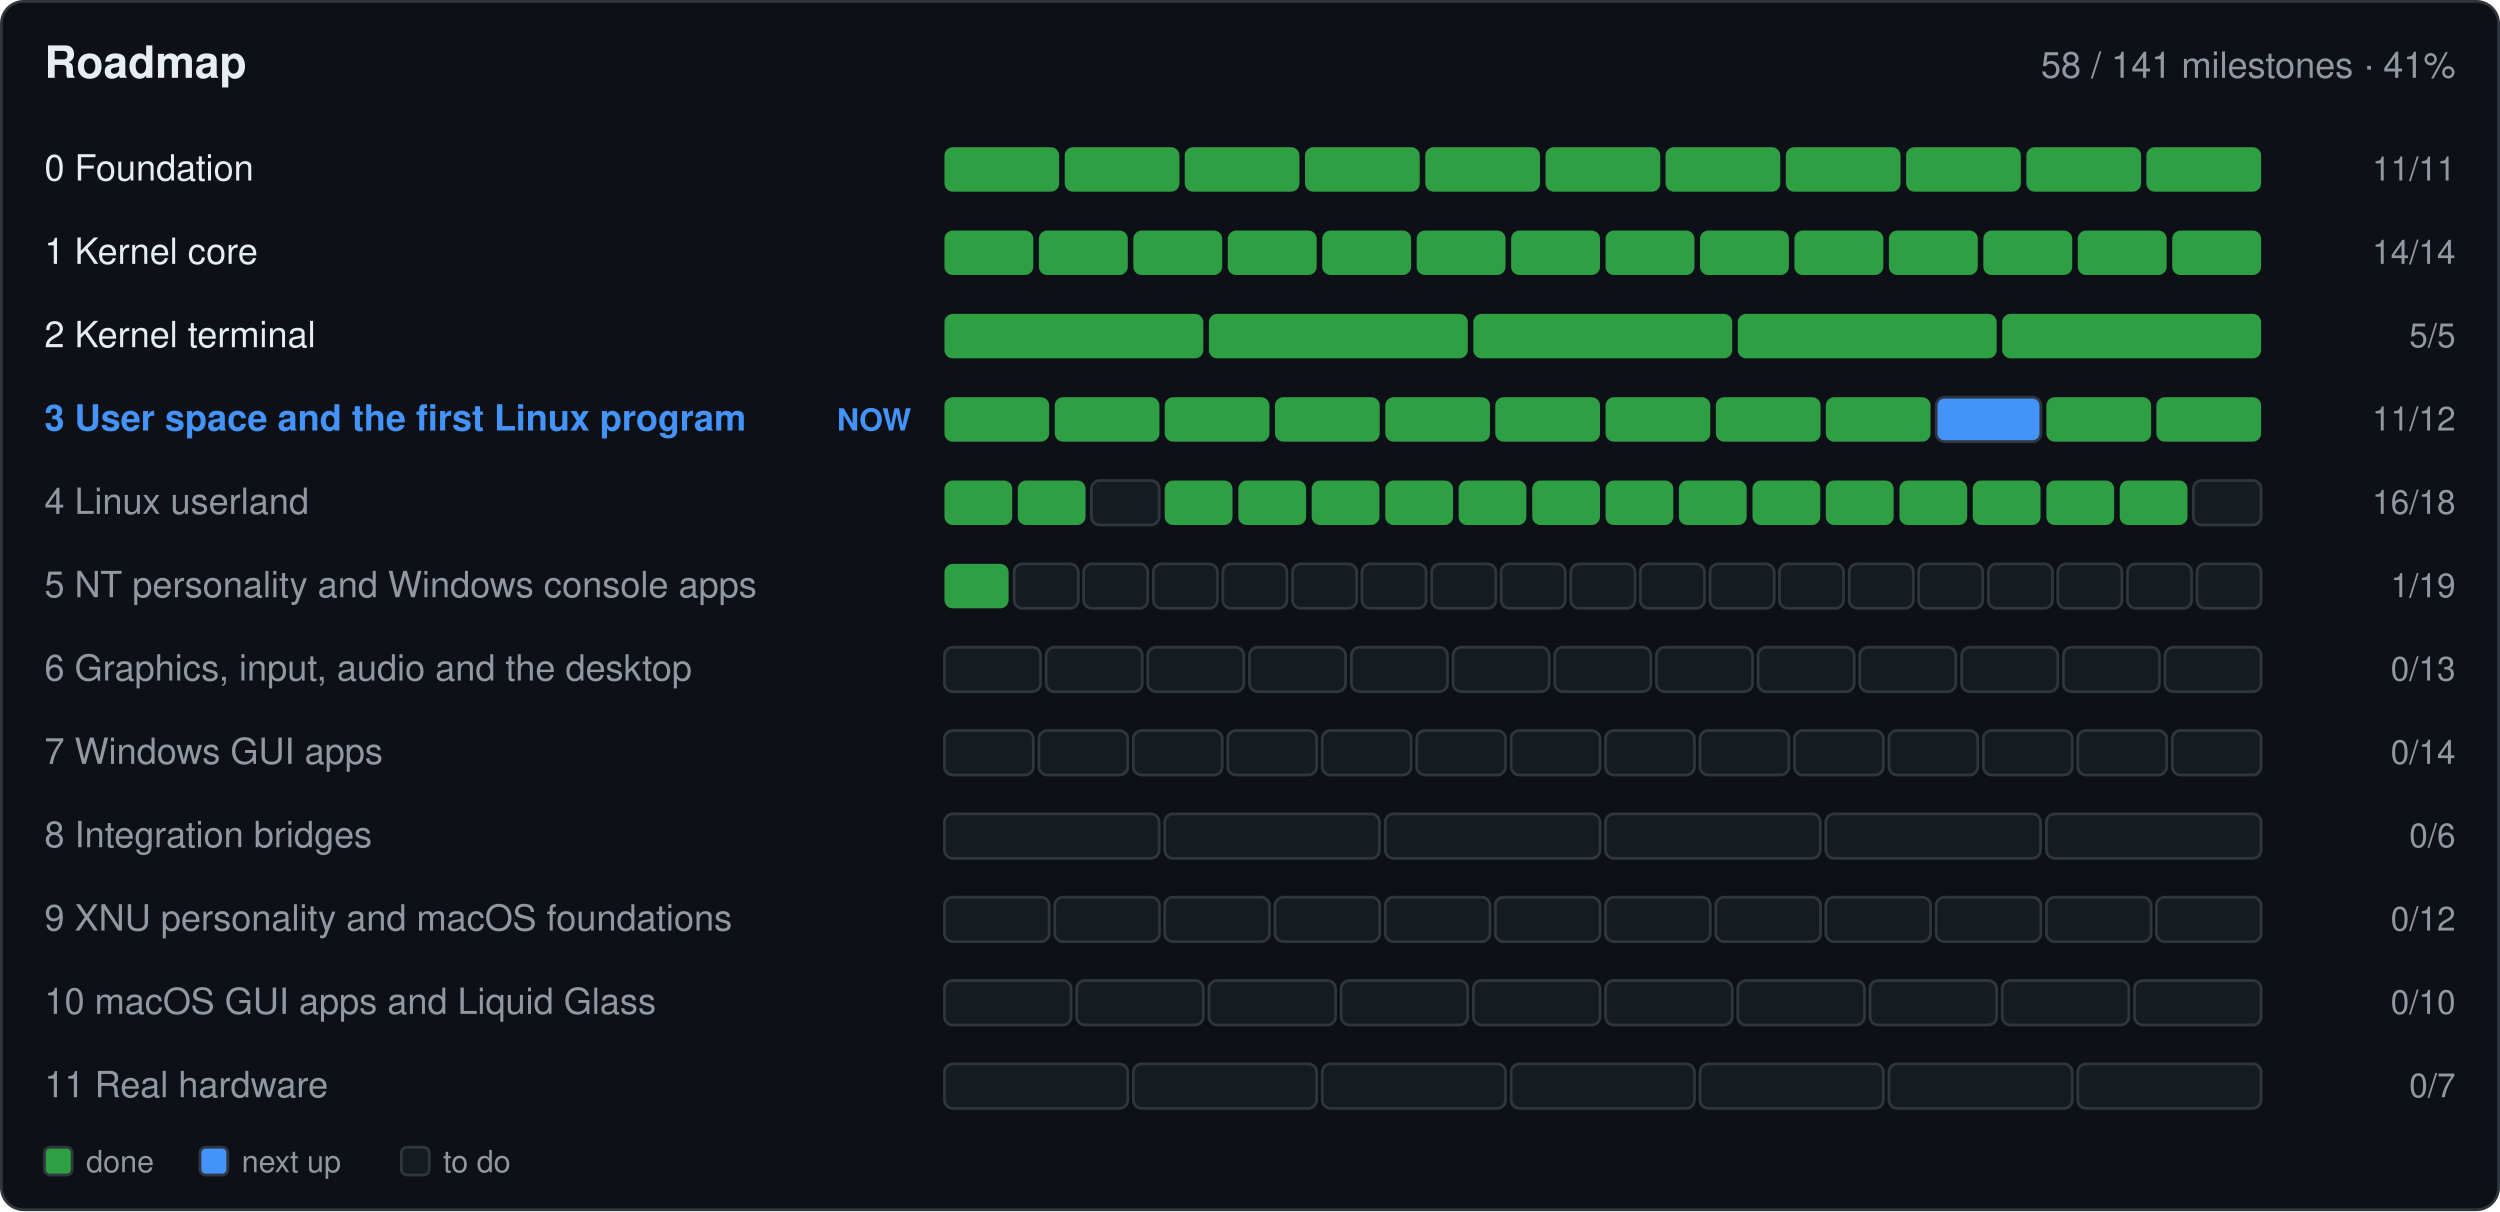
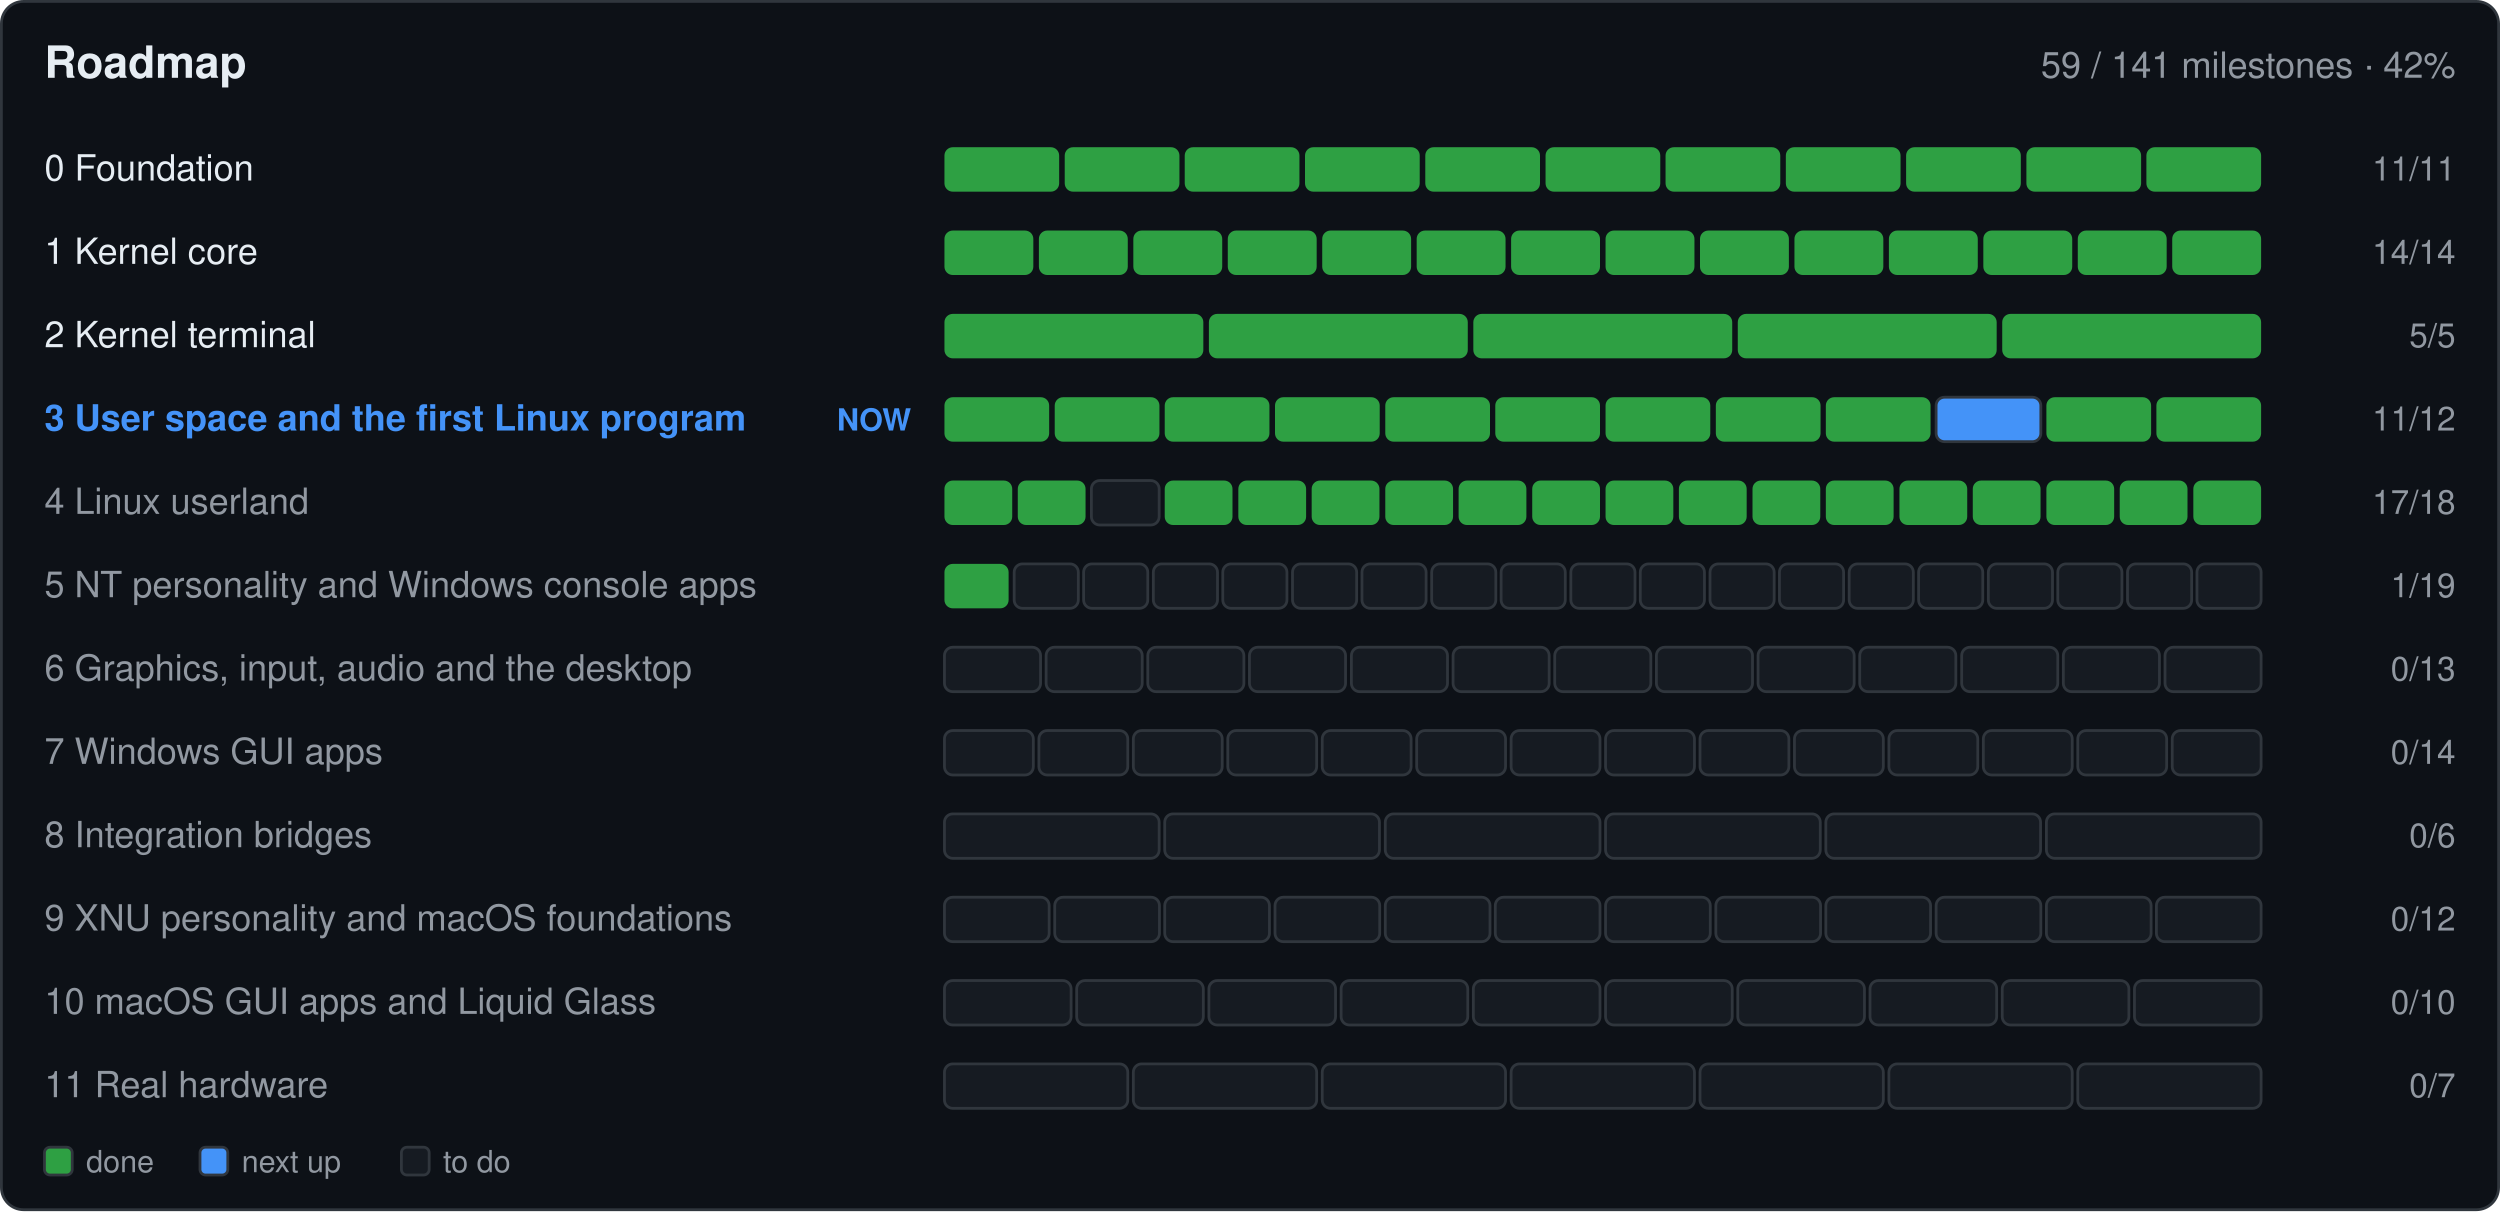
- <svg xmlns="http://www.w3.org/2000/svg" width="900" height="436" viewBox="0 0 900 436" role="img" aria-label="Roadmap: 58 of 141 milestones done">
+ <svg xmlns="http://www.w3.org/2000/svg" width="900" height="436" viewBox="0 0 900 436" role="img" aria-label="Roadmap: 59 of 141 milestones done">
  <rect x="0.5" y="0.5" width="899.0" height="435.0" fill="#0d1117" rx="8" stroke="#30363d" />
  <text x="16.0" y="28.0" font-family="-apple-system,BlinkMacSystemFont,'Segoe UI',Helvetica,Arial,sans-serif" font-size="16" font-weight="600" fill="#e6edf3" text-anchor="start">Roadmap</text>
-   <text x="884.0" y="28.0" font-family="-apple-system,BlinkMacSystemFont,'Segoe UI',Helvetica,Arial,sans-serif" font-size="13" font-weight="400" fill="#9198a1" text-anchor="end">58 / 141 milestones · 41%</text>
+   <text x="884.0" y="28.0" font-family="-apple-system,BlinkMacSystemFont,'Segoe UI',Helvetica,Arial,sans-serif" font-size="13" font-weight="400" fill="#9198a1" text-anchor="end">59 / 141 milestones · 42%</text>
  <text x="16.0" y="65.0" font-family="-apple-system,BlinkMacSystemFont,'Segoe UI',Helvetica,Arial,sans-serif" font-size="13" font-weight="400" fill="#e6edf3" text-anchor="start"> 0  Foundation</text>
  <g>
    <rect x="340.0" y="53.0" width="41.3" height="16.0" fill="#2ea043" rx="3" />
  </g>
  <g>
    <rect x="383.3" y="53.0" width="41.3" height="16.0" fill="#2ea043" rx="3" />
  </g>
  <g>
    <rect x="426.5" y="53.0" width="41.3" height="16.0" fill="#2ea043" rx="3" />
  </g>
  <g>
    <rect x="469.8" y="53.0" width="41.3" height="16.0" fill="#2ea043" rx="3" />
  </g>
  <g>
    <rect x="513.1" y="53.0" width="41.3" height="16.0" fill="#2ea043" rx="3" />
  </g>
  <g>
    <rect x="556.4" y="53.0" width="41.3" height="16.0" fill="#2ea043" rx="3" />
  </g>
  <g>
    <rect x="599.6" y="53.0" width="41.3" height="16.0" fill="#2ea043" rx="3" />
  </g>
  <g>
    <rect x="642.9" y="53.0" width="41.3" height="16.0" fill="#2ea043" rx="3" />
  </g>
  <g>
    <rect x="686.2" y="53.0" width="41.3" height="16.0" fill="#2ea043" rx="3" />
  </g>
  <g>
    <rect x="729.5" y="53.0" width="41.3" height="16.0" fill="#2ea043" rx="3" />
  </g>
  <g>
    <rect x="772.7" y="53.0" width="41.3" height="16.0" fill="#2ea043" rx="3" />
  </g>
  <text x="884.0" y="65.0" font-family="-apple-system,BlinkMacSystemFont,'Segoe UI',Helvetica,Arial,sans-serif" font-size="12" font-weight="400" fill="#9198a1" text-anchor="end">11/11</text>
  <text x="16.0" y="95.0" font-family="-apple-system,BlinkMacSystemFont,'Segoe UI',Helvetica,Arial,sans-serif" font-size="13" font-weight="400" fill="#e6edf3" text-anchor="start"> 1  Kernel core</text>
  <g>
    <rect x="340.0" y="83.0" width="32.0" height="16.0" fill="#2ea043" rx="3" />
  </g>
  <g>
    <rect x="374.0" y="83.0" width="32.0" height="16.0" fill="#2ea043" rx="3" />
  </g>
  <g>
    <rect x="408.0" y="83.0" width="32.0" height="16.0" fill="#2ea043" rx="3" />
  </g>
  <g>
    <rect x="442.0" y="83.0" width="32.0" height="16.0" fill="#2ea043" rx="3" />
  </g>
  <g>
    <rect x="476.0" y="83.0" width="32.0" height="16.0" fill="#2ea043" rx="3" />
  </g>
  <g>
    <rect x="510.0" y="83.0" width="32.0" height="16.0" fill="#2ea043" rx="3" />
  </g>
  <g>
    <rect x="544.0" y="83.0" width="32.0" height="16.0" fill="#2ea043" rx="3" />
  </g>
  <g>
    <rect x="578.0" y="83.0" width="32.0" height="16.0" fill="#2ea043" rx="3" />
  </g>
  <g>
    <rect x="612.0" y="83.0" width="32.0" height="16.0" fill="#2ea043" rx="3" />
  </g>
  <g>
    <rect x="646.0" y="83.0" width="32.0" height="16.0" fill="#2ea043" rx="3" />
  </g>
  <g>
    <rect x="680.0" y="83.0" width="32.0" height="16.0" fill="#2ea043" rx="3" />
  </g>
  <g>
    <rect x="714.0" y="83.0" width="32.0" height="16.0" fill="#2ea043" rx="3" />
  </g>
  <g>
    <rect x="748.0" y="83.0" width="32.0" height="16.0" fill="#2ea043" rx="3" />
  </g>
  <g>
    <rect x="782.0" y="83.0" width="32.0" height="16.0" fill="#2ea043" rx="3" />
  </g>
  <text x="884.0" y="95.0" font-family="-apple-system,BlinkMacSystemFont,'Segoe UI',Helvetica,Arial,sans-serif" font-size="12" font-weight="400" fill="#9198a1" text-anchor="end">14/14</text>
  <text x="16.0" y="125.0" font-family="-apple-system,BlinkMacSystemFont,'Segoe UI',Helvetica,Arial,sans-serif" font-size="13" font-weight="400" fill="#e6edf3" text-anchor="start"> 2  Kernel terminal</text>
  <g>
    <rect x="340.0" y="113.0" width="93.2" height="16.0" fill="#2ea043" rx="3" />
  </g>
  <g>
    <rect x="435.2" y="113.0" width="93.2" height="16.0" fill="#2ea043" rx="3" />
  </g>
  <g>
    <rect x="530.4" y="113.0" width="93.2" height="16.0" fill="#2ea043" rx="3" />
  </g>
  <g>
    <rect x="625.6" y="113.0" width="93.2" height="16.0" fill="#2ea043" rx="3" />
  </g>
  <g>
    <rect x="720.8" y="113.0" width="93.2" height="16.0" fill="#2ea043" rx="3" />
  </g>
  <text x="884.0" y="125.0" font-family="-apple-system,BlinkMacSystemFont,'Segoe UI',Helvetica,Arial,sans-serif" font-size="12" font-weight="400" fill="#9198a1" text-anchor="end">5/5</text>
  <text x="16.0" y="155.0" font-family="-apple-system,BlinkMacSystemFont,'Segoe UI',Helvetica,Arial,sans-serif" font-size="13" font-weight="600" fill="#4493f8" text-anchor="start"> 3  User space and the first Linux program</text>
  <text x="328.0" y="155.0" font-family="-apple-system,BlinkMacSystemFont,'Segoe UI',Helvetica,Arial,sans-serif" font-size="11" font-weight="600" fill="#4493f8" text-anchor="end">NOW</text>
  <g>
    <rect x="340.0" y="143.0" width="37.7" height="16.0" fill="#2ea043" rx="3" />
  </g>
  <g>
    <rect x="379.7" y="143.0" width="37.7" height="16.0" fill="#2ea043" rx="3" />
  </g>
  <g>
    <rect x="419.3" y="143.0" width="37.7" height="16.0" fill="#2ea043" rx="3" />
  </g>
  <g>
    <rect x="459.0" y="143.0" width="37.7" height="16.0" fill="#2ea043" rx="3" />
  </g>
  <g>
    <rect x="498.7" y="143.0" width="37.7" height="16.0" fill="#2ea043" rx="3" />
  </g>
  <g>
    <rect x="538.3" y="143.0" width="37.7" height="16.0" fill="#2ea043" rx="3" />
  </g>
  <g>
    <rect x="578.0" y="143.0" width="37.7" height="16.0" fill="#2ea043" rx="3" />
  </g>
  <g>
    <rect x="617.7" y="143.0" width="37.7" height="16.0" fill="#2ea043" rx="3" />
  </g>
  <g>
    <rect x="657.3" y="143.0" width="37.7" height="16.0" fill="#2ea043" rx="3" />
  </g>
  <g>
    <rect x="697.0" y="143.0" width="37.7" height="16.0" fill="#4493f8" rx="3" stroke="#30363d" />
  </g>
  <g>
    <rect x="736.7" y="143.0" width="37.7" height="16.0" fill="#2ea043" rx="3" />
  </g>
  <g>
    <rect x="776.3" y="143.0" width="37.7" height="16.0" fill="#2ea043" rx="3" />
  </g>
  <text x="884.0" y="155.0" font-family="-apple-system,BlinkMacSystemFont,'Segoe UI',Helvetica,Arial,sans-serif" font-size="12" font-weight="400" fill="#9198a1" text-anchor="end">11/12</text>
  <text x="16.0" y="185.0" font-family="-apple-system,BlinkMacSystemFont,'Segoe UI',Helvetica,Arial,sans-serif" font-size="13" font-weight="400" fill="#9198a1" text-anchor="start"> 4  Linux userland</text>
  <g>
    <rect x="340.0" y="173.0" width="24.4" height="16.0" fill="#2ea043" rx="3" />
  </g>
  <g>
    <rect x="366.4" y="173.0" width="24.4" height="16.0" fill="#2ea043" rx="3" />
  </g>
  <g>
    <rect x="392.9" y="173.0" width="24.4" height="16.0" fill="#161b22" rx="3" stroke="#30363d" />
  </g>
  <g>
    <rect x="419.3" y="173.0" width="24.4" height="16.0" fill="#2ea043" rx="3" />
  </g>
  <g>
    <rect x="445.8" y="173.0" width="24.4" height="16.0" fill="#2ea043" rx="3" />
  </g>
  <g>
    <rect x="472.2" y="173.0" width="24.4" height="16.0" fill="#2ea043" rx="3" />
  </g>
  <g>
    <rect x="498.7" y="173.0" width="24.4" height="16.0" fill="#2ea043" rx="3" />
  </g>
  <g>
    <rect x="525.1" y="173.0" width="24.4" height="16.0" fill="#2ea043" rx="3" />
  </g>
  <g>
    <rect x="551.6" y="173.0" width="24.4" height="16.0" fill="#2ea043" rx="3" />
  </g>
  <g>
    <rect x="578.0" y="173.0" width="24.4" height="16.0" fill="#2ea043" rx="3" />
  </g>
  <g>
    <rect x="604.4" y="173.0" width="24.4" height="16.0" fill="#2ea043" rx="3" />
  </g>
  <g>
    <rect x="630.9" y="173.0" width="24.4" height="16.0" fill="#2ea043" rx="3" />
  </g>
  <g>
    <rect x="657.3" y="173.0" width="24.4" height="16.0" fill="#2ea043" rx="3" />
  </g>
  <g>
    <rect x="683.8" y="173.0" width="24.4" height="16.0" fill="#2ea043" rx="3" />
  </g>
  <g>
    <rect x="710.2" y="173.0" width="24.4" height="16.0" fill="#2ea043" rx="3" />
  </g>
  <g>
    <rect x="736.7" y="173.0" width="24.4" height="16.0" fill="#2ea043" rx="3" />
  </g>
  <g>
    <rect x="763.1" y="173.0" width="24.4" height="16.0" fill="#2ea043" rx="3" />
  </g>
  <g>
-     <rect x="789.6" y="173.0" width="24.4" height="16.0" fill="#161b22" rx="3" stroke="#30363d" />
-   </g>
-   <text x="884.0" y="185.0" font-family="-apple-system,BlinkMacSystemFont,'Segoe UI',Helvetica,Arial,sans-serif" font-size="12" font-weight="400" fill="#9198a1" text-anchor="end">16/18</text>
+     <rect x="789.6" y="173.0" width="24.4" height="16.0" fill="#2ea043" rx="3" />
+   </g>
+   <text x="884.0" y="185.0" font-family="-apple-system,BlinkMacSystemFont,'Segoe UI',Helvetica,Arial,sans-serif" font-size="12" font-weight="400" fill="#9198a1" text-anchor="end">17/18</text>
  <text x="16.0" y="215.0" font-family="-apple-system,BlinkMacSystemFont,'Segoe UI',Helvetica,Arial,sans-serif" font-size="13" font-weight="400" fill="#9198a1" text-anchor="start"> 5  NT personality and Windows console apps</text>
  <g>
    <rect x="340.0" y="203.0" width="23.1" height="16.0" fill="#2ea043" rx="3" />
  </g>
  <g>
    <rect x="365.1" y="203.0" width="23.1" height="16.0" fill="#161b22" rx="3" stroke="#30363d" />
  </g>
  <g>
    <rect x="390.1" y="203.0" width="23.1" height="16.0" fill="#161b22" rx="3" stroke="#30363d" />
  </g>
  <g>
    <rect x="415.2" y="203.0" width="23.1" height="16.0" fill="#161b22" rx="3" stroke="#30363d" />
  </g>
  <g>
    <rect x="440.2" y="203.0" width="23.1" height="16.0" fill="#161b22" rx="3" stroke="#30363d" />
  </g>
  <g>
    <rect x="465.3" y="203.0" width="23.1" height="16.0" fill="#161b22" rx="3" stroke="#30363d" />
  </g>
  <g>
    <rect x="490.3" y="203.0" width="23.1" height="16.0" fill="#161b22" rx="3" stroke="#30363d" />
  </g>
  <g>
    <rect x="515.4" y="203.0" width="23.1" height="16.0" fill="#161b22" rx="3" stroke="#30363d" />
  </g>
  <g>
    <rect x="540.4" y="203.0" width="23.1" height="16.0" fill="#161b22" rx="3" stroke="#30363d" />
  </g>
  <g>
    <rect x="565.5" y="203.0" width="23.1" height="16.0" fill="#161b22" rx="3" stroke="#30363d" />
  </g>
  <g>
    <rect x="590.5" y="203.0" width="23.1" height="16.0" fill="#161b22" rx="3" stroke="#30363d" />
  </g>
  <g>
    <rect x="615.6" y="203.0" width="23.1" height="16.0" fill="#161b22" rx="3" stroke="#30363d" />
  </g>
  <g>
    <rect x="640.6" y="203.0" width="23.1" height="16.0" fill="#161b22" rx="3" stroke="#30363d" />
  </g>
  <g>
    <rect x="665.7" y="203.0" width="23.1" height="16.0" fill="#161b22" rx="3" stroke="#30363d" />
  </g>
  <g>
    <rect x="690.7" y="203.0" width="23.1" height="16.0" fill="#161b22" rx="3" stroke="#30363d" />
  </g>
  <g>
    <rect x="715.8" y="203.0" width="23.1" height="16.0" fill="#161b22" rx="3" stroke="#30363d" />
  </g>
  <g>
    <rect x="740.8" y="203.0" width="23.1" height="16.0" fill="#161b22" rx="3" stroke="#30363d" />
  </g>
  <g>
    <rect x="765.9" y="203.0" width="23.1" height="16.0" fill="#161b22" rx="3" stroke="#30363d" />
  </g>
  <g>
    <rect x="790.9" y="203.0" width="23.1" height="16.0" fill="#161b22" rx="3" stroke="#30363d" />
  </g>
  <text x="884.0" y="215.0" font-family="-apple-system,BlinkMacSystemFont,'Segoe UI',Helvetica,Arial,sans-serif" font-size="12" font-weight="400" fill="#9198a1" text-anchor="end">1/19</text>
  <text x="16.0" y="245.0" font-family="-apple-system,BlinkMacSystemFont,'Segoe UI',Helvetica,Arial,sans-serif" font-size="13" font-weight="400" fill="#9198a1" text-anchor="start"> 6  Graphics, input, audio and the desktop</text>
  <g>
    <rect x="340.0" y="233.0" width="34.6" height="16.0" fill="#161b22" rx="3" stroke="#30363d" />
  </g>
  <g>
    <rect x="376.6" y="233.0" width="34.6" height="16.0" fill="#161b22" rx="3" stroke="#30363d" />
  </g>
  <g>
    <rect x="413.2" y="233.0" width="34.6" height="16.0" fill="#161b22" rx="3" stroke="#30363d" />
  </g>
  <g>
    <rect x="449.8" y="233.0" width="34.6" height="16.0" fill="#161b22" rx="3" stroke="#30363d" />
  </g>
  <g>
    <rect x="486.5" y="233.0" width="34.6" height="16.0" fill="#161b22" rx="3" stroke="#30363d" />
  </g>
  <g>
    <rect x="523.1" y="233.0" width="34.6" height="16.0" fill="#161b22" rx="3" stroke="#30363d" />
  </g>
  <g>
    <rect x="559.7" y="233.0" width="34.6" height="16.0" fill="#161b22" rx="3" stroke="#30363d" />
  </g>
  <g>
    <rect x="596.3" y="233.0" width="34.6" height="16.0" fill="#161b22" rx="3" stroke="#30363d" />
  </g>
  <g>
    <rect x="632.9" y="233.0" width="34.6" height="16.0" fill="#161b22" rx="3" stroke="#30363d" />
  </g>
  <g>
    <rect x="669.5" y="233.0" width="34.6" height="16.0" fill="#161b22" rx="3" stroke="#30363d" />
  </g>
  <g>
    <rect x="706.2" y="233.0" width="34.6" height="16.0" fill="#161b22" rx="3" stroke="#30363d" />
  </g>
  <g>
    <rect x="742.8" y="233.0" width="34.6" height="16.0" fill="#161b22" rx="3" stroke="#30363d" />
  </g>
  <g>
    <rect x="779.4" y="233.0" width="34.6" height="16.0" fill="#161b22" rx="3" stroke="#30363d" />
  </g>
  <text x="884.0" y="245.0" font-family="-apple-system,BlinkMacSystemFont,'Segoe UI',Helvetica,Arial,sans-serif" font-size="12" font-weight="400" fill="#9198a1" text-anchor="end">0/13</text>
  <text x="16.0" y="275.0" font-family="-apple-system,BlinkMacSystemFont,'Segoe UI',Helvetica,Arial,sans-serif" font-size="13" font-weight="400" fill="#9198a1" text-anchor="start"> 7  Windows GUI apps</text>
  <g>
    <rect x="340.0" y="263.0" width="32.0" height="16.0" fill="#161b22" rx="3" stroke="#30363d" />
  </g>
  <g>
    <rect x="374.0" y="263.0" width="32.0" height="16.0" fill="#161b22" rx="3" stroke="#30363d" />
  </g>
  <g>
    <rect x="408.0" y="263.0" width="32.0" height="16.0" fill="#161b22" rx="3" stroke="#30363d" />
  </g>
  <g>
    <rect x="442.0" y="263.0" width="32.0" height="16.0" fill="#161b22" rx="3" stroke="#30363d" />
  </g>
  <g>
    <rect x="476.0" y="263.0" width="32.0" height="16.0" fill="#161b22" rx="3" stroke="#30363d" />
  </g>
  <g>
    <rect x="510.0" y="263.0" width="32.0" height="16.0" fill="#161b22" rx="3" stroke="#30363d" />
  </g>
  <g>
    <rect x="544.0" y="263.0" width="32.0" height="16.0" fill="#161b22" rx="3" stroke="#30363d" />
  </g>
  <g>
    <rect x="578.0" y="263.0" width="32.0" height="16.0" fill="#161b22" rx="3" stroke="#30363d" />
  </g>
  <g>
    <rect x="612.0" y="263.0" width="32.0" height="16.0" fill="#161b22" rx="3" stroke="#30363d" />
  </g>
  <g>
    <rect x="646.0" y="263.0" width="32.0" height="16.0" fill="#161b22" rx="3" stroke="#30363d" />
  </g>
  <g>
    <rect x="680.0" y="263.0" width="32.0" height="16.0" fill="#161b22" rx="3" stroke="#30363d" />
  </g>
  <g>
    <rect x="714.0" y="263.0" width="32.0" height="16.0" fill="#161b22" rx="3" stroke="#30363d" />
  </g>
  <g>
    <rect x="748.0" y="263.0" width="32.0" height="16.0" fill="#161b22" rx="3" stroke="#30363d" />
  </g>
  <g>
    <rect x="782.0" y="263.0" width="32.0" height="16.0" fill="#161b22" rx="3" stroke="#30363d" />
  </g>
  <text x="884.0" y="275.0" font-family="-apple-system,BlinkMacSystemFont,'Segoe UI',Helvetica,Arial,sans-serif" font-size="12" font-weight="400" fill="#9198a1" text-anchor="end">0/14</text>
  <text x="16.0" y="305.0" font-family="-apple-system,BlinkMacSystemFont,'Segoe UI',Helvetica,Arial,sans-serif" font-size="13" font-weight="400" fill="#9198a1" text-anchor="start"> 8  Integration bridges</text>
  <g>
    <rect x="340.0" y="293.0" width="77.3" height="16.0" fill="#161b22" rx="3" stroke="#30363d" />
  </g>
  <g>
    <rect x="419.3" y="293.0" width="77.3" height="16.0" fill="#161b22" rx="3" stroke="#30363d" />
  </g>
  <g>
    <rect x="498.7" y="293.0" width="77.3" height="16.0" fill="#161b22" rx="3" stroke="#30363d" />
  </g>
  <g>
    <rect x="578.0" y="293.0" width="77.3" height="16.0" fill="#161b22" rx="3" stroke="#30363d" />
  </g>
  <g>
    <rect x="657.3" y="293.0" width="77.3" height="16.0" fill="#161b22" rx="3" stroke="#30363d" />
  </g>
  <g>
    <rect x="736.7" y="293.0" width="77.3" height="16.0" fill="#161b22" rx="3" stroke="#30363d" />
  </g>
  <text x="884.0" y="305.0" font-family="-apple-system,BlinkMacSystemFont,'Segoe UI',Helvetica,Arial,sans-serif" font-size="12" font-weight="400" fill="#9198a1" text-anchor="end">0/6</text>
  <text x="16.0" y="335.0" font-family="-apple-system,BlinkMacSystemFont,'Segoe UI',Helvetica,Arial,sans-serif" font-size="13" font-weight="400" fill="#9198a1" text-anchor="start"> 9  XNU personality and macOS foundations</text>
  <g>
    <rect x="340.0" y="323.0" width="37.7" height="16.0" fill="#161b22" rx="3" stroke="#30363d" />
  </g>
  <g>
    <rect x="379.7" y="323.0" width="37.7" height="16.0" fill="#161b22" rx="3" stroke="#30363d" />
  </g>
  <g>
    <rect x="419.3" y="323.0" width="37.7" height="16.0" fill="#161b22" rx="3" stroke="#30363d" />
  </g>
  <g>
    <rect x="459.0" y="323.0" width="37.7" height="16.0" fill="#161b22" rx="3" stroke="#30363d" />
  </g>
  <g>
    <rect x="498.7" y="323.0" width="37.7" height="16.0" fill="#161b22" rx="3" stroke="#30363d" />
  </g>
  <g>
    <rect x="538.3" y="323.0" width="37.7" height="16.0" fill="#161b22" rx="3" stroke="#30363d" />
  </g>
  <g>
    <rect x="578.0" y="323.0" width="37.7" height="16.0" fill="#161b22" rx="3" stroke="#30363d" />
  </g>
  <g>
    <rect x="617.7" y="323.0" width="37.7" height="16.0" fill="#161b22" rx="3" stroke="#30363d" />
  </g>
  <g>
    <rect x="657.3" y="323.0" width="37.7" height="16.0" fill="#161b22" rx="3" stroke="#30363d" />
  </g>
  <g>
    <rect x="697.0" y="323.0" width="37.7" height="16.0" fill="#161b22" rx="3" stroke="#30363d" />
  </g>
  <g>
    <rect x="736.7" y="323.0" width="37.7" height="16.0" fill="#161b22" rx="3" stroke="#30363d" />
  </g>
  <g>
    <rect x="776.3" y="323.0" width="37.7" height="16.0" fill="#161b22" rx="3" stroke="#30363d" />
  </g>
  <text x="884.0" y="335.0" font-family="-apple-system,BlinkMacSystemFont,'Segoe UI',Helvetica,Arial,sans-serif" font-size="12" font-weight="400" fill="#9198a1" text-anchor="end">0/12</text>
  <text x="16.0" y="365.0" font-family="-apple-system,BlinkMacSystemFont,'Segoe UI',Helvetica,Arial,sans-serif" font-size="13" font-weight="400" fill="#9198a1" text-anchor="start">10  macOS GUI apps and Liquid Glass</text>
  <g>
    <rect x="340.0" y="353.0" width="45.6" height="16.0" fill="#161b22" rx="3" stroke="#30363d" />
  </g>
  <g>
    <rect x="387.6" y="353.0" width="45.6" height="16.0" fill="#161b22" rx="3" stroke="#30363d" />
  </g>
  <g>
    <rect x="435.2" y="353.0" width="45.6" height="16.0" fill="#161b22" rx="3" stroke="#30363d" />
  </g>
  <g>
    <rect x="482.8" y="353.0" width="45.6" height="16.0" fill="#161b22" rx="3" stroke="#30363d" />
  </g>
  <g>
    <rect x="530.4" y="353.0" width="45.6" height="16.0" fill="#161b22" rx="3" stroke="#30363d" />
  </g>
  <g>
    <rect x="578.0" y="353.0" width="45.6" height="16.0" fill="#161b22" rx="3" stroke="#30363d" />
  </g>
  <g>
    <rect x="625.6" y="353.0" width="45.6" height="16.0" fill="#161b22" rx="3" stroke="#30363d" />
  </g>
  <g>
    <rect x="673.2" y="353.0" width="45.6" height="16.0" fill="#161b22" rx="3" stroke="#30363d" />
  </g>
  <g>
    <rect x="720.8" y="353.0" width="45.6" height="16.0" fill="#161b22" rx="3" stroke="#30363d" />
  </g>
  <g>
    <rect x="768.4" y="353.0" width="45.6" height="16.0" fill="#161b22" rx="3" stroke="#30363d" />
  </g>
  <text x="884.0" y="365.0" font-family="-apple-system,BlinkMacSystemFont,'Segoe UI',Helvetica,Arial,sans-serif" font-size="12" font-weight="400" fill="#9198a1" text-anchor="end">0/10</text>
  <text x="16.0" y="395.0" font-family="-apple-system,BlinkMacSystemFont,'Segoe UI',Helvetica,Arial,sans-serif" font-size="13" font-weight="400" fill="#9198a1" text-anchor="start">11  Real hardware</text>
  <g>
    <rect x="340.0" y="383.0" width="66.0" height="16.0" fill="#161b22" rx="3" stroke="#30363d" />
  </g>
  <g>
    <rect x="408.0" y="383.0" width="66.0" height="16.0" fill="#161b22" rx="3" stroke="#30363d" />
  </g>
  <g>
    <rect x="476.0" y="383.0" width="66.0" height="16.0" fill="#161b22" rx="3" stroke="#30363d" />
  </g>
  <g>
    <rect x="544.0" y="383.0" width="66.0" height="16.0" fill="#161b22" rx="3" stroke="#30363d" />
  </g>
  <g>
    <rect x="612.0" y="383.0" width="66.0" height="16.0" fill="#161b22" rx="3" stroke="#30363d" />
  </g>
  <g>
    <rect x="680.0" y="383.0" width="66.0" height="16.0" fill="#161b22" rx="3" stroke="#30363d" />
  </g>
  <g>
    <rect x="748.0" y="383.0" width="66.0" height="16.0" fill="#161b22" rx="3" stroke="#30363d" />
  </g>
  <text x="884.0" y="395.0" font-family="-apple-system,BlinkMacSystemFont,'Segoe UI',Helvetica,Arial,sans-serif" font-size="12" font-weight="400" fill="#9198a1" text-anchor="end">0/7</text>
  <rect x="16.0" y="413.0" width="10.0" height="10.0" fill="#2ea043" rx="2" stroke="#30363d" />
  <text x="31.0" y="422.0" font-family="-apple-system,BlinkMacSystemFont,'Segoe UI',Helvetica,Arial,sans-serif" font-size="11" font-weight="400" fill="#9198a1" text-anchor="start">done</text>
  <rect x="72.0" y="413.0" width="10.0" height="10.0" fill="#4493f8" rx="2" stroke="#30363d" />
  <text x="87.0" y="422.0" font-family="-apple-system,BlinkMacSystemFont,'Segoe UI',Helvetica,Arial,sans-serif" font-size="11" font-weight="400" fill="#9198a1" text-anchor="start">next up</text>
  <rect x="144.5" y="413.0" width="10.0" height="10.0" fill="#161b22" rx="2" stroke="#30363d" />
  <text x="159.5" y="422.0" font-family="-apple-system,BlinkMacSystemFont,'Segoe UI',Helvetica,Arial,sans-serif" font-size="11" font-weight="400" fill="#9198a1" text-anchor="start">to do</text>
</svg>
